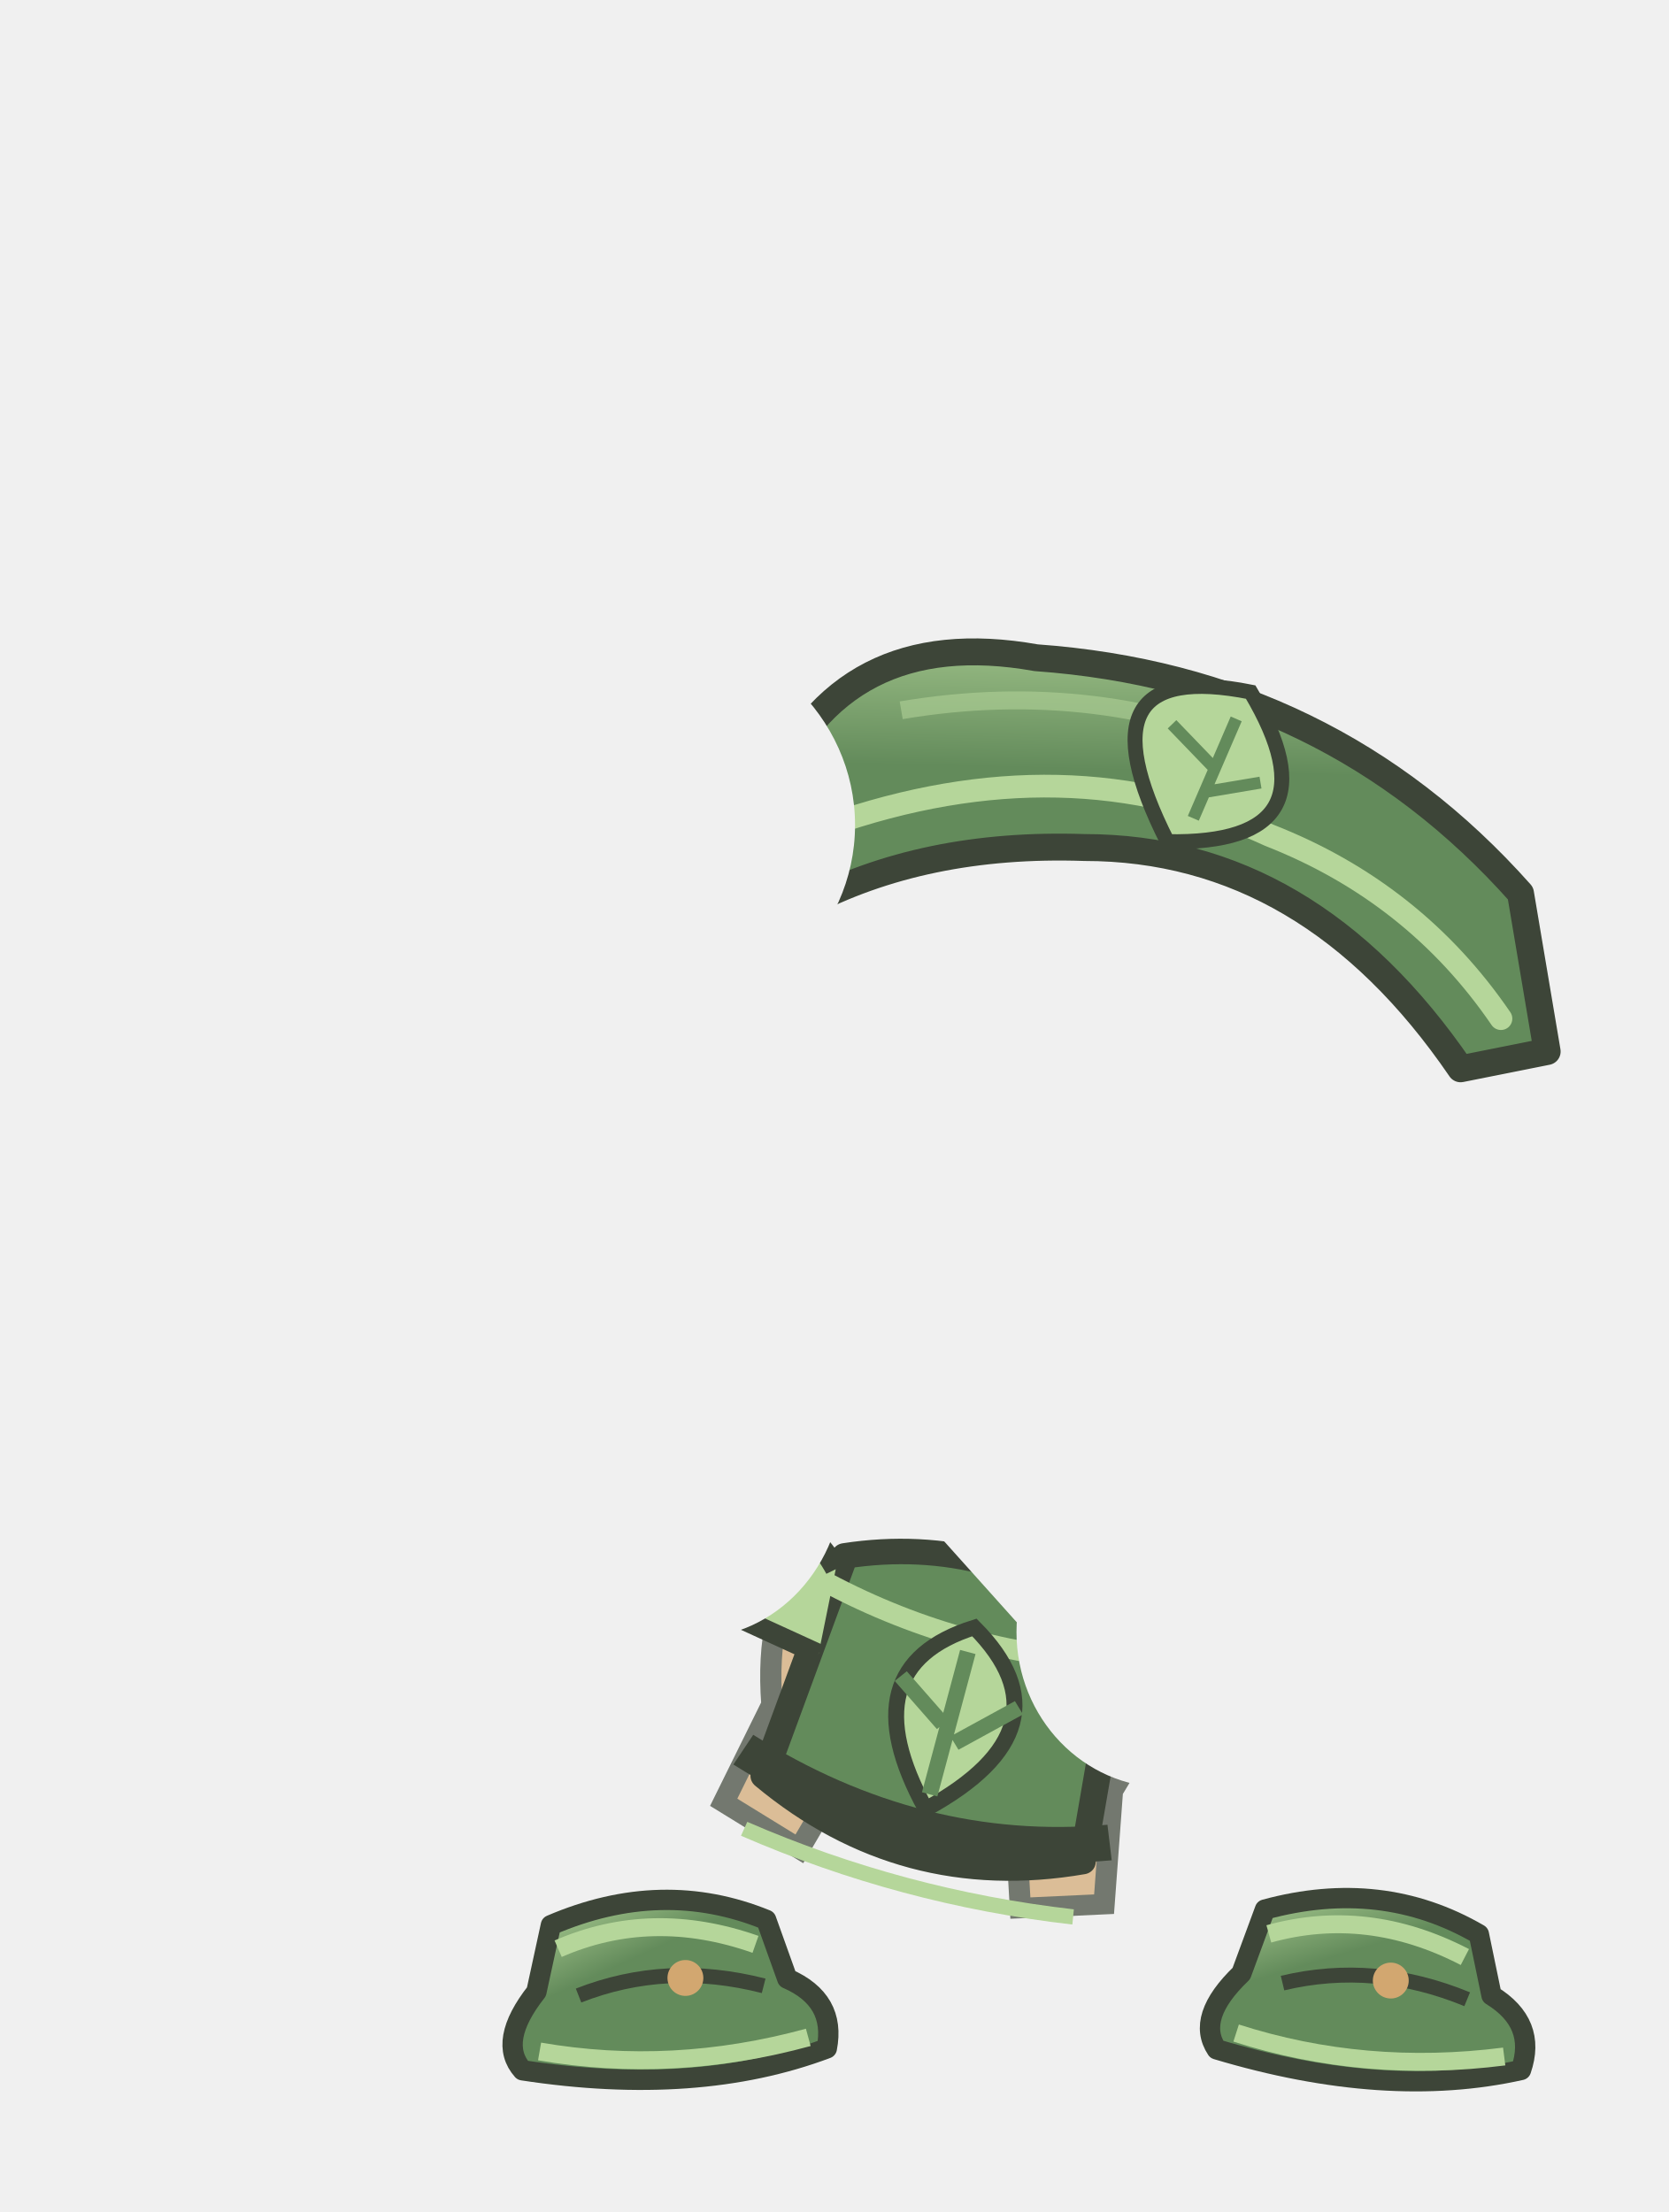
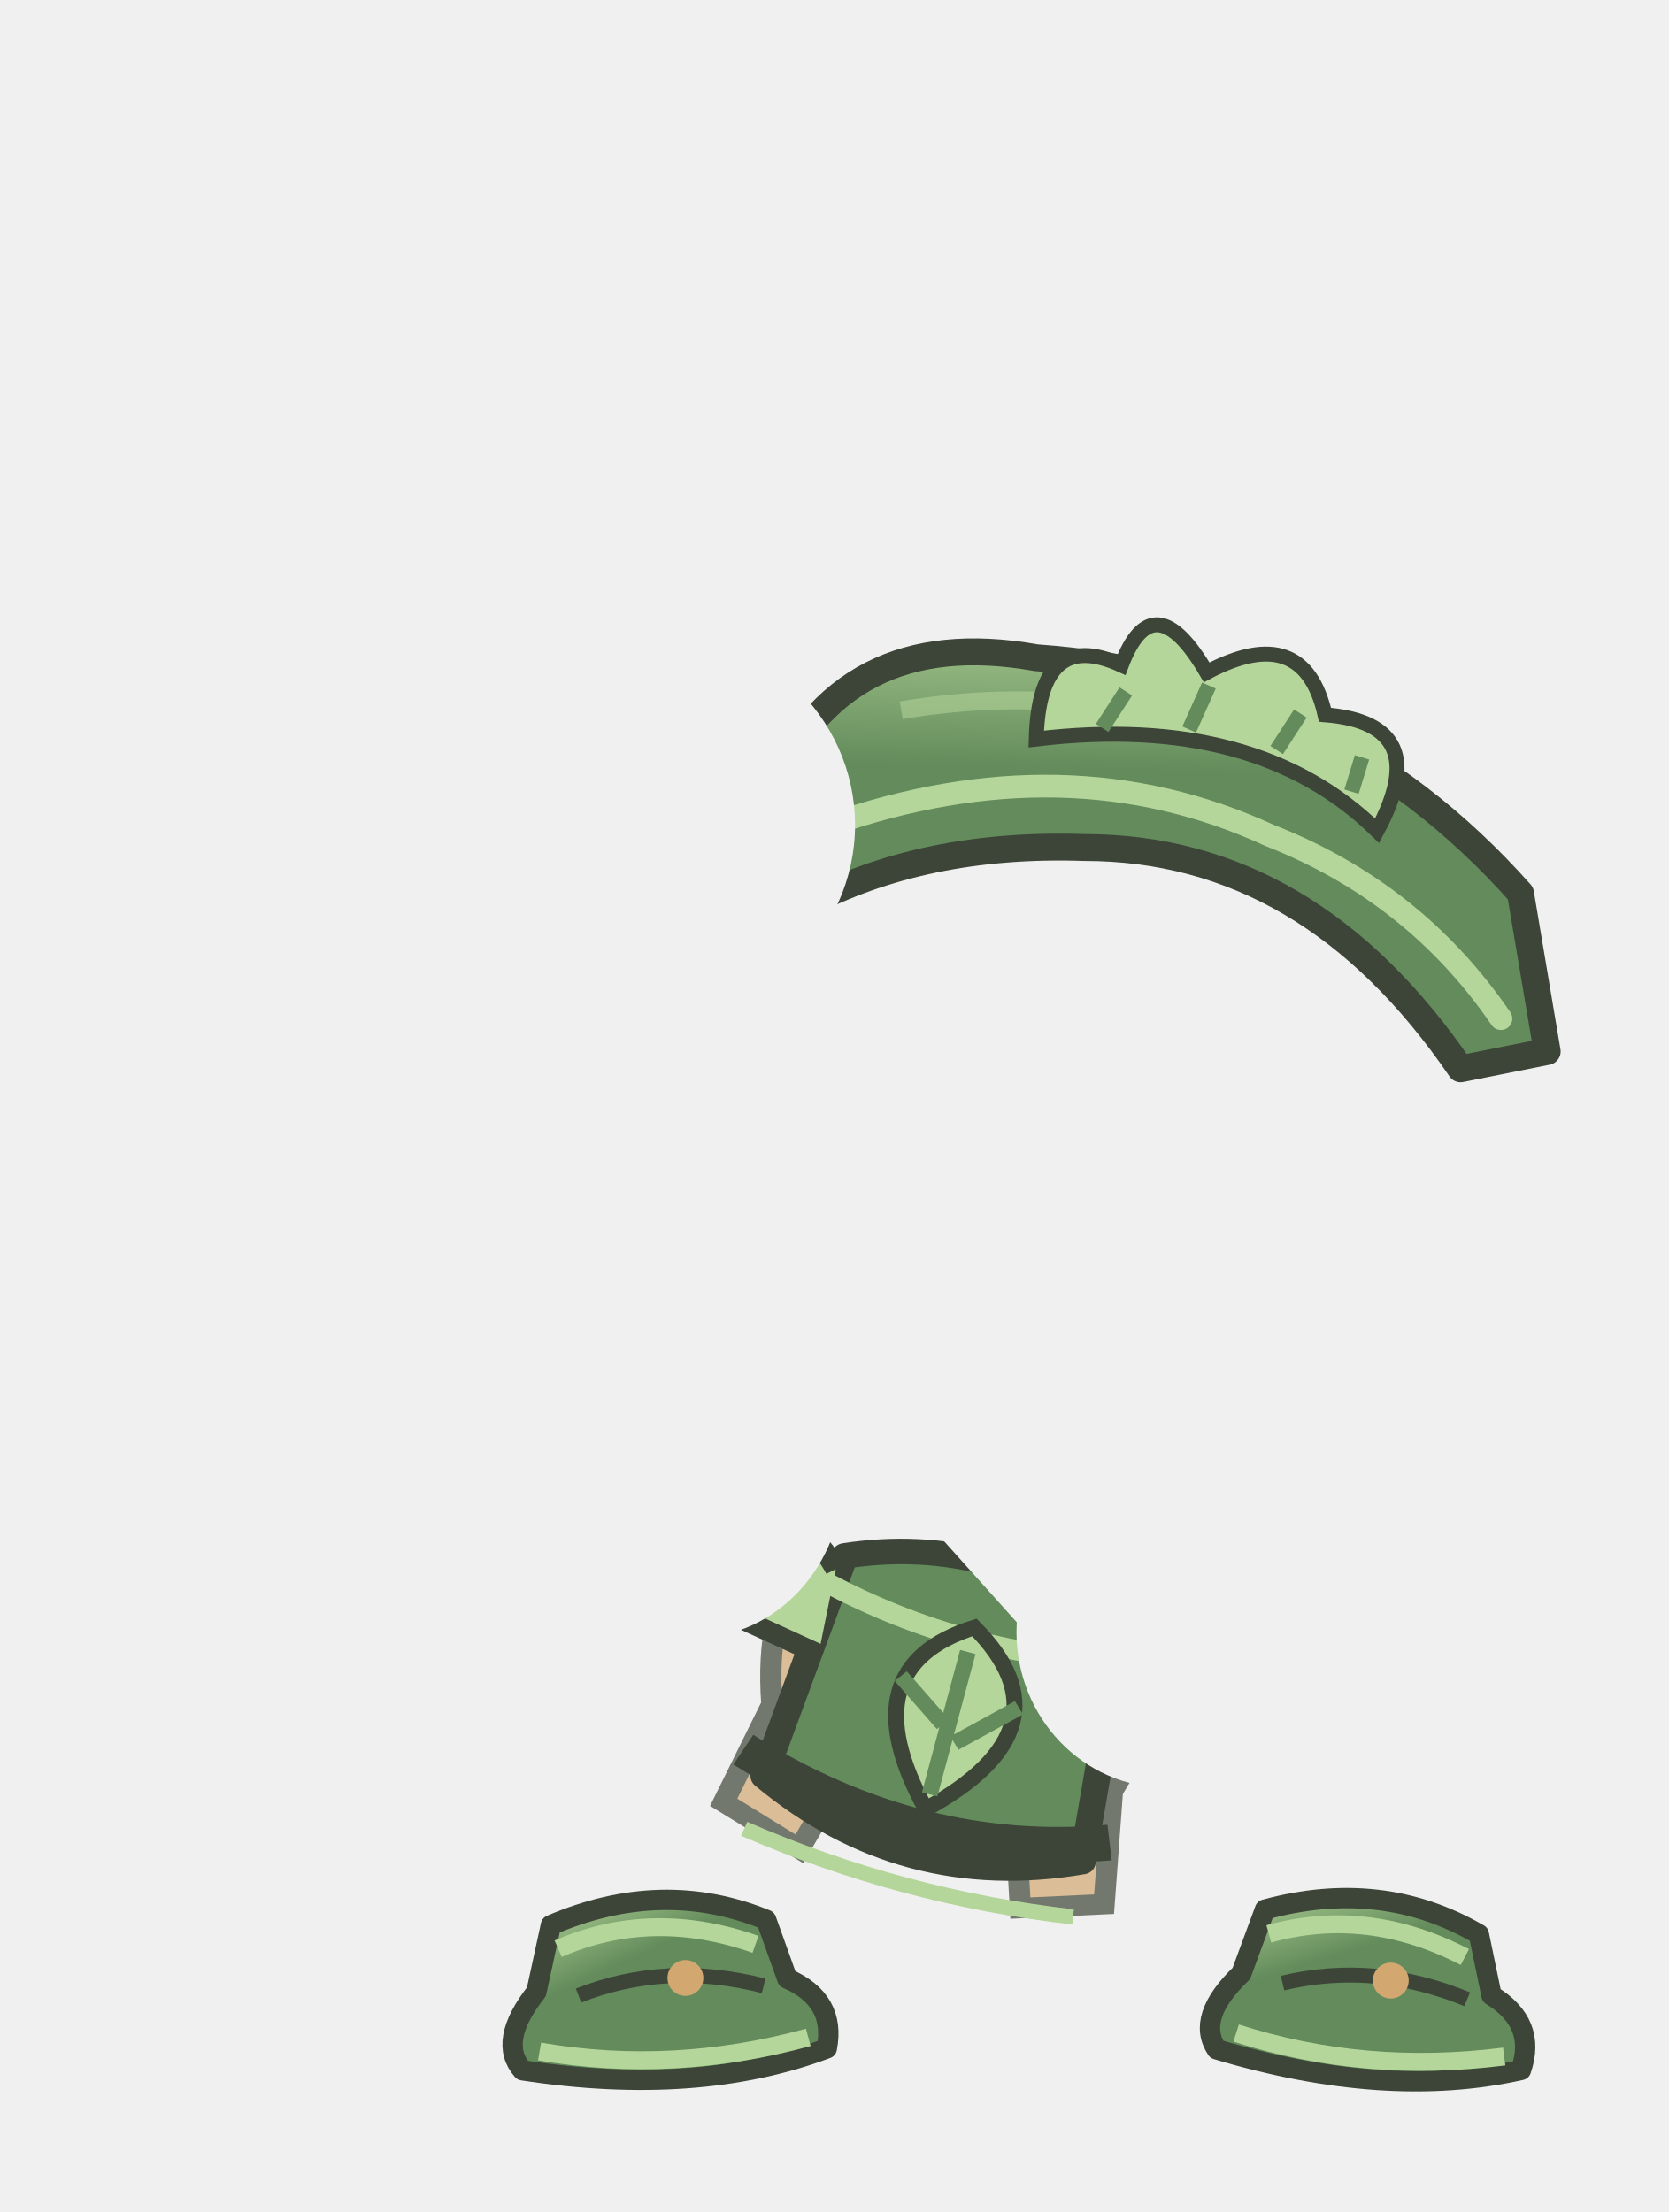
<svg xmlns="http://www.w3.org/2000/svg" width="279" height="370" viewBox="0 0 279 370" data-armor="moss" data-phase="hurt" data-frame="3">
  <defs>
    <linearGradient id="metal" x1="0" y1="0" x2=".7" y2="1">
      <stop stop-color="#b5d69a" />
      <stop offset=".4" stop-color="#638b5b" />
      <stop offset="1" stop-color="#638b5b" />
    </linearGradient>
    <mask id="details" maskUnits="userSpaceOnUse" x="0" y="0" width="279" height="370">
      <rect width="279" height="370" fill="white" />
      <g fill="black">
        <ellipse data-protect="flower" cx="108" cy="138" rx="35" ry="33" />
        <ellipse data-protect="paw" cx="116" cy="247" rx="25" ry="27" />
        <ellipse data-protect="paw" cx="195" cy="273" rx="25" ry="26" />
        <polygon data-protect="scarf" points="90,224 150,249 176,278 210,247" />
      </g>
    </mask>
  </defs>
  <g mask="url(#details)">
    <g transform="translate(112 338) rotate(-3)">
      <g data-part="boot">
        <path d="M-19 -17Q0 -24 17 -16L20 -6Q28 -2 26 6Q4 13 -25 7Q-29 2 -22 -6Z" fill="url(#metal)" stroke="#3d4538" stroke-width="3.4" stroke-linejoin="round" />
        <path d="M-18 -13Q-2 -19 15 -12M-22 4Q0 9 23 4" fill="none" stroke="#b5d69a" stroke-width="3" />
        <path d="M-15 -5Q0 -10 16 -5" fill="none" stroke="#3d4538" stroke-width="2.5" />
        <circle cx="3" cy="-7" r="3" fill="#d2a770" />
      </g>
    </g>
    <g transform="translate(229 338) rotate(5)">
      <g data-part="boot">
        <path d="M-19 -17Q0 -24 17 -16L20 -6Q28 -2 26 6Q4 13 -25 7Q-29 2 -22 -6Z" fill="url(#metal)" stroke="#3d4538" stroke-width="3.4" stroke-linejoin="round" />
        <path d="M-18 -13Q-2 -19 15 -12M-22 4Q0 9 23 4" fill="none" stroke="#b5d69a" stroke-width="3" />
        <path d="M-15 -5Q0 -10 16 -5" fill="none" stroke="#3d4538" stroke-width="2.5" />
        <circle cx="3" cy="-7" r="3" fill="#d2a770" />
      </g>
    </g>
    <g transform="translate(159 287) rotate(15)">
      <g data-part="chestplate" transform="translate(-44.5 -34) scale(0.89 0.85)">
        <path d="M16 18Q11 29 17 47L13 68 29 73 34 54 66 54 72 73 87 68 83 46Q89 25 84 18" fill="#d2a770" opacity=".7" stroke="#3d4538" stroke-width="4" />
        <path d="M23 15 Q49 3 77 15 L81 61 Q50 76 19 61Z" fill="#638b5b" stroke="#3d4538" stroke-width="5" stroke-linejoin="round" />
        <path d="M22 18Q12 7 4 17L6 32 23 35M78 18Q88 7 96 17L94 32 77 35" fill="#b5d69a" stroke="#3d4538" stroke-width="4" stroke-linejoin="round" />
        <path d="M21 21Q50 28 79 21" fill="none" stroke="#b5d69a" stroke-width="4" />
        <path d="M14 57Q51 69 85 56" fill="none" stroke="#3d4538" stroke-width="7" />
        <path d="M50 59Q29 36 50 22Q73 36 50 59Z" fill="#b5d69a" stroke="#3d4538" stroke-width="3" />
        <path d="M50 27V56M49 42 39 35M52 45 62 35" stroke="#638b5b" stroke-width="3" />
        <path d="M18 72Q50 77 82 72" fill="none" stroke="#b5d69a" stroke-width="3" />
      </g>
    </g>
    <g transform="translate(187 178) rotate(17)">
      <g data-part="helmet">
        <path d="M-69 -26Q-66 -57 -33 -61Q15 -72 56 -47L68 -23L55 -16Q20 -44 -16 -33Q-42 -26 -58 -10Z" fill="url(#metal)" stroke="#3d4538" stroke-width="4.5" stroke-linejoin="round" />
        <path d="M-58 -24Q-24 -49 13 -44Q39 -42 59 -26" fill="none" stroke="#b5d69a" stroke-width="3.8" stroke-linecap="round" />
        <path d="M-52 -46Q-22 -61 10 -57" fill="none" stroke="#b5d69a" stroke-width="3" opacity=".55" />
-         <path d="M-3 -38Q-27 -63 3 -66Q25 -46 -3 -38Z" fill="#b5d69a" stroke="#3d4538" stroke-width="2.5" />
-         <path d="M0 -43L2 -61M1 -52L-8 -57M1 -48L9 -52" stroke="#638b5b" fill="none" stroke-width="2" />
+         <path d="M-29 -48Q-34 -66 -19 -64Q-18 -79 -5 -67Q8 -80 16 -66Q34 -70 30 -50Q5 -63 -29 -48Z" fill="#b5d69a" stroke="#3d4538" stroke-width="2.5" />
+         <path d="M-19 -53L-17 -60M-5 -57L-4 -65M10 -58L12 -65M24 -55L24 -61" stroke="#638b5b" stroke-width="2.5" />
      </g>
    </g>
  </g>
</svg>
